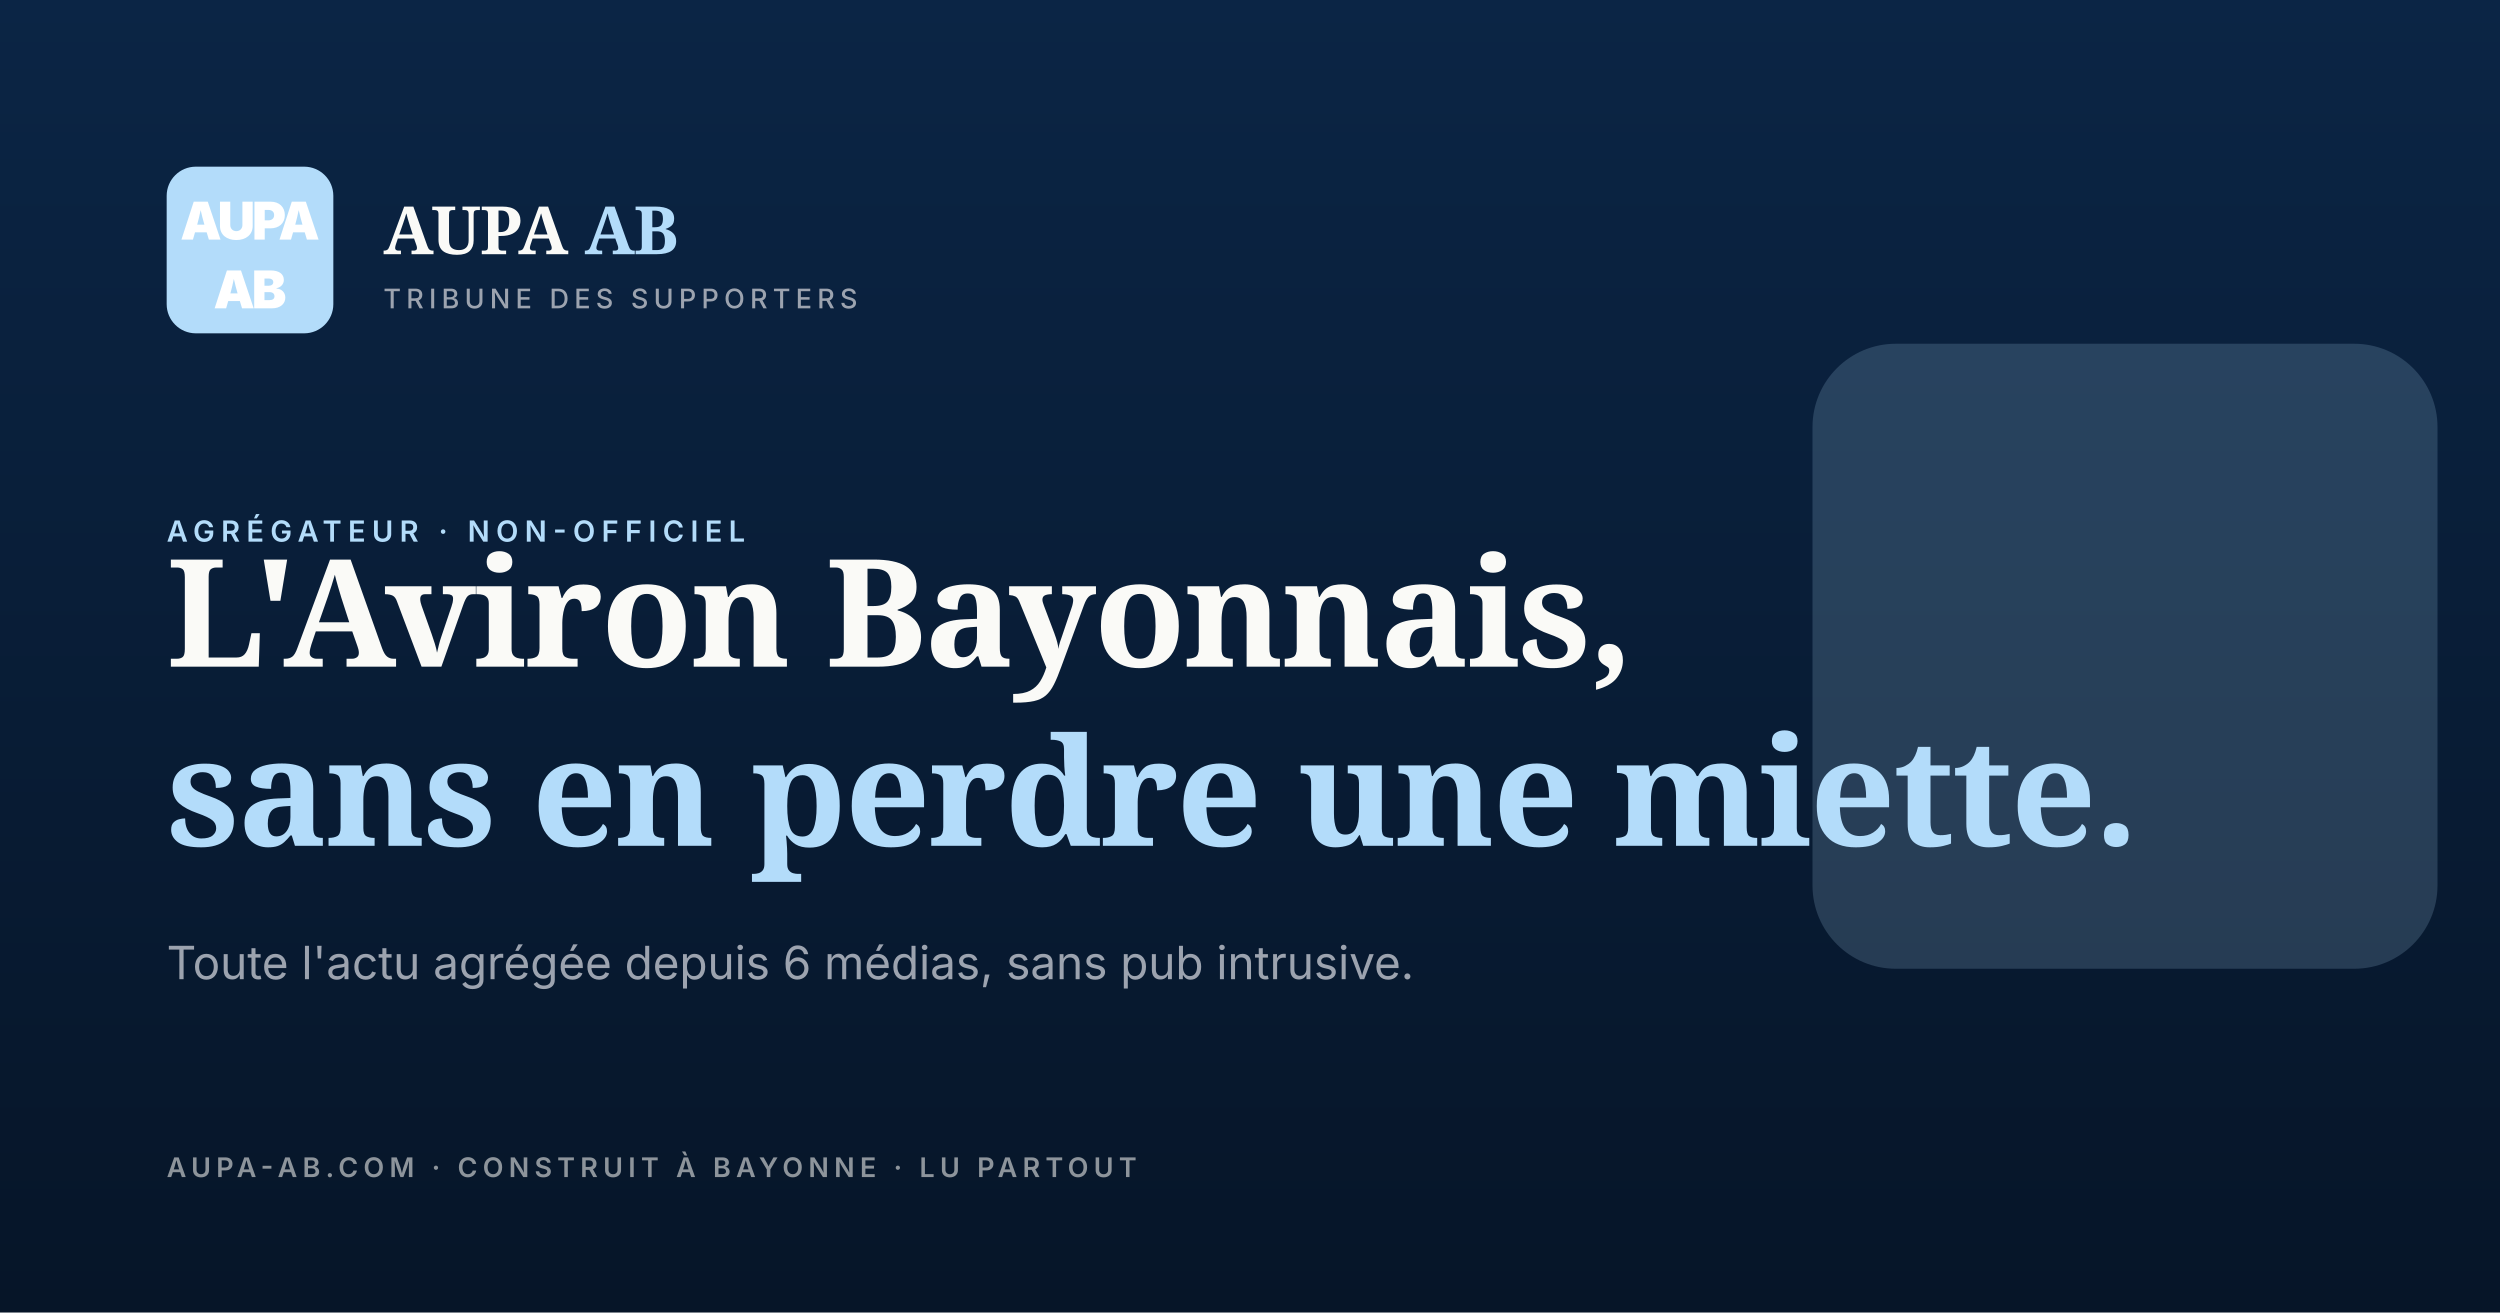
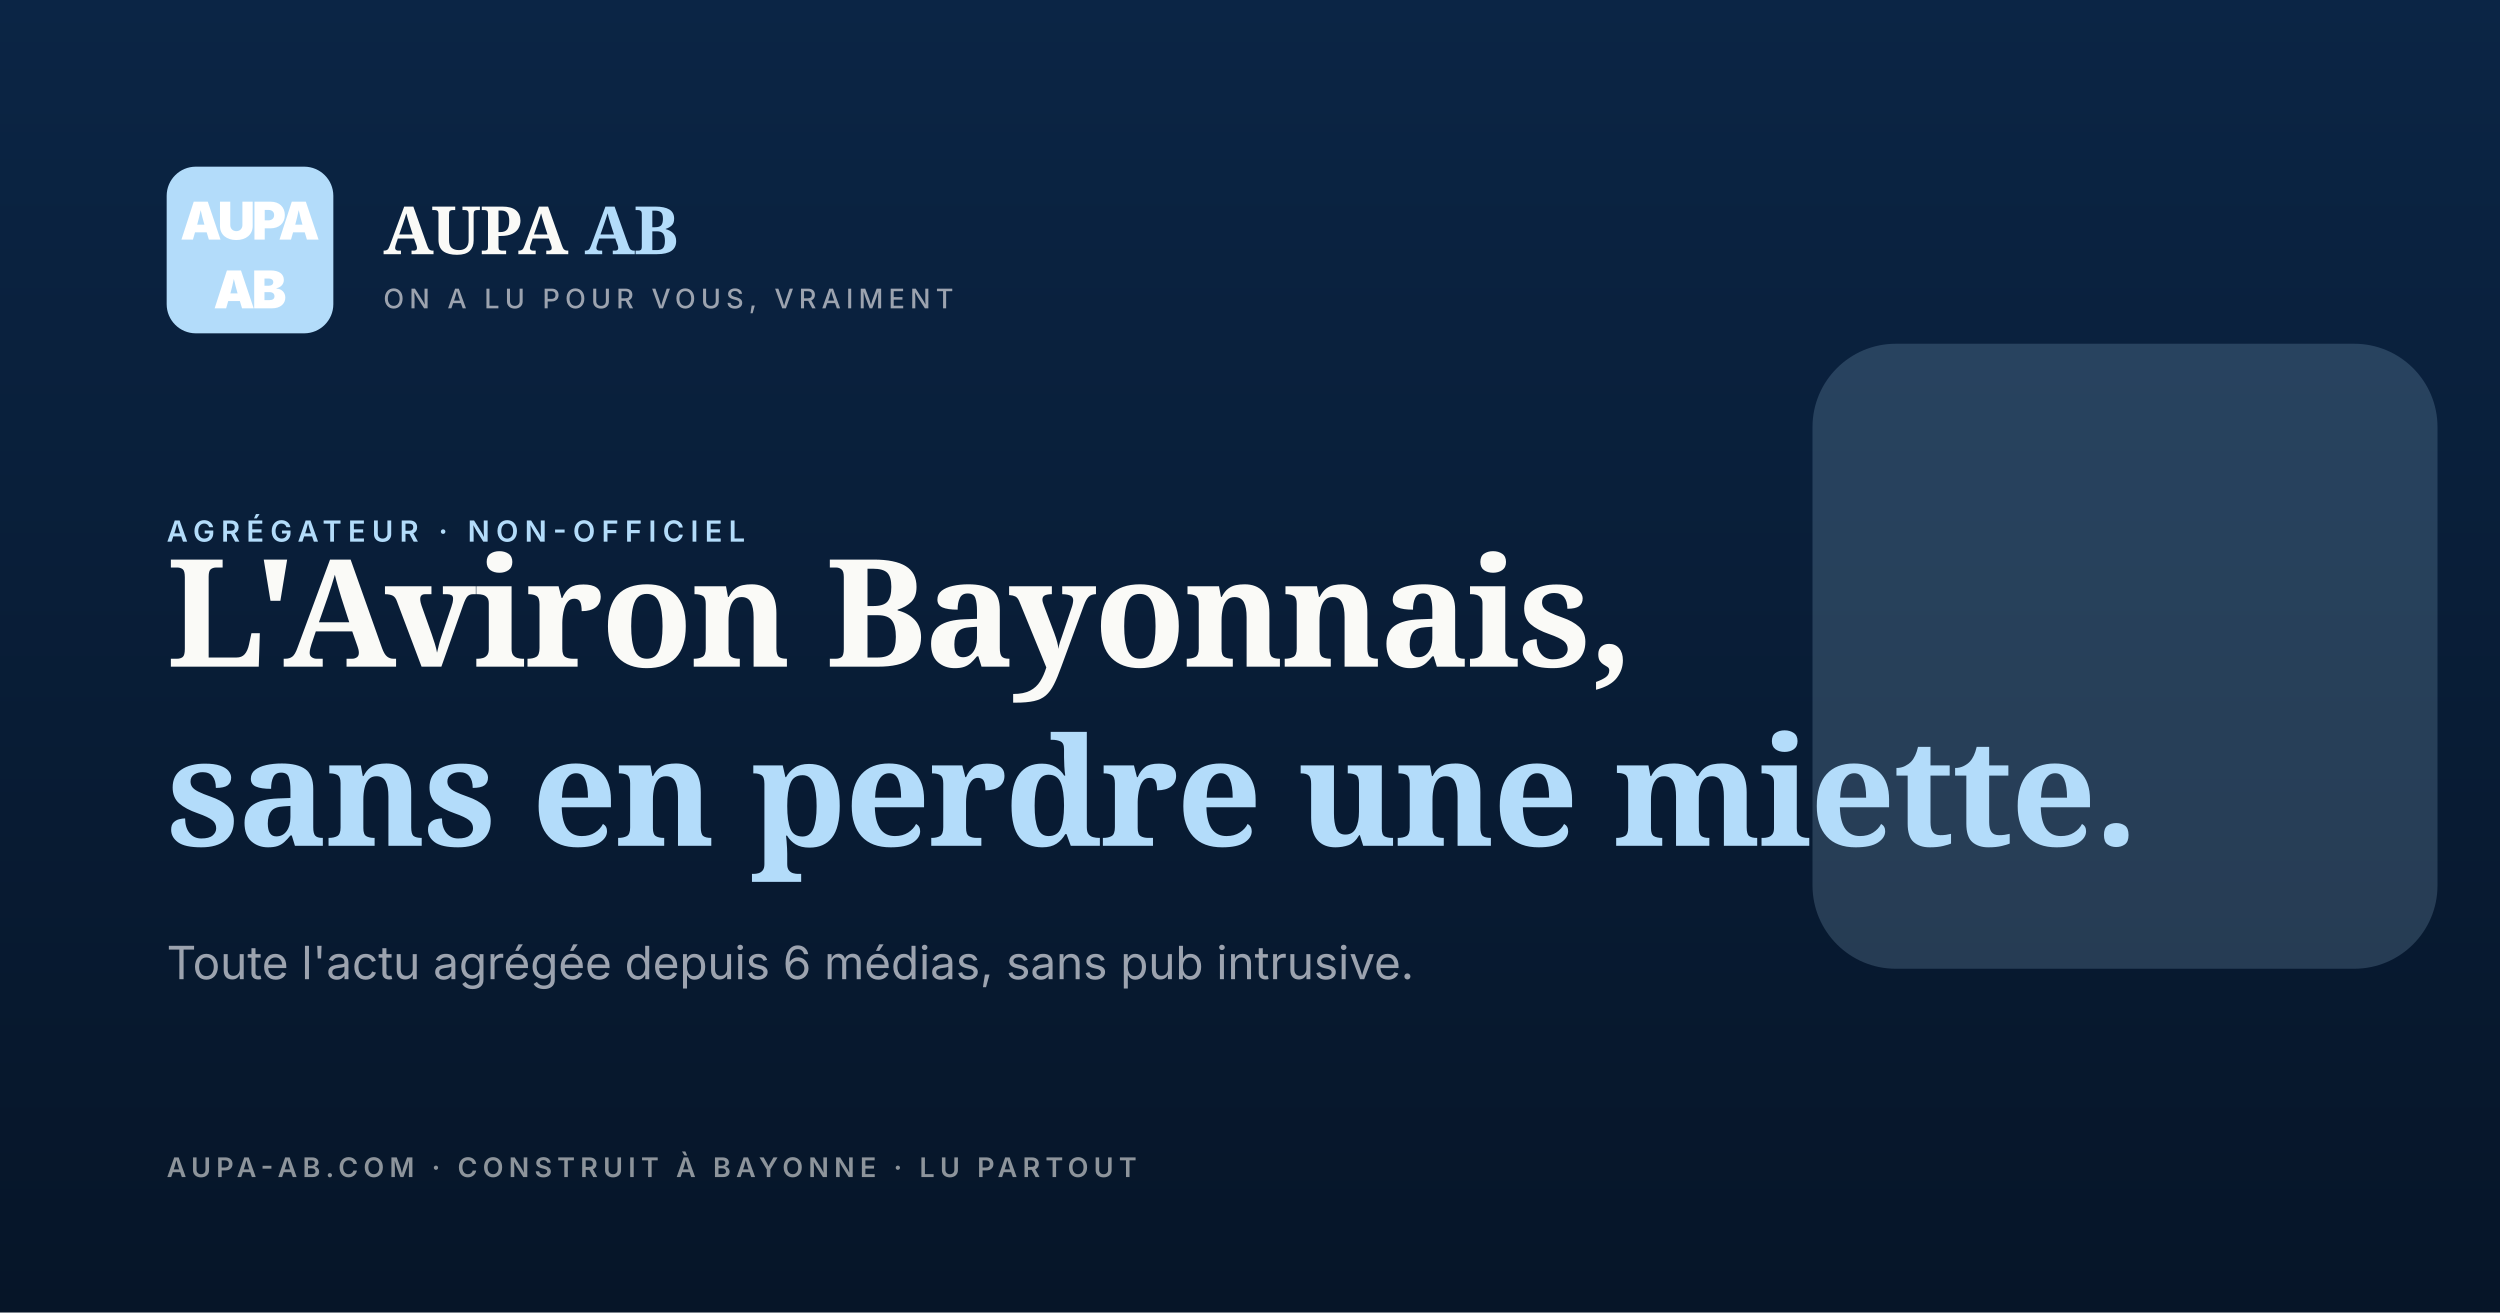
<svg xmlns="http://www.w3.org/2000/svg" viewBox="0 0 1200 630" width="1200" height="630">
  <defs>
    <linearGradient id="bg" x1="0" y1="0" x2="0" y2="1">
      <stop offset="0%" stop-color="#0B2545" />
      <stop offset="100%" stop-color="#061528" />
    </linearGradient>
  </defs>
  <rect width="1200" height="630" fill="url(#bg)" />
  <g transform="translate(870 165)">
    <rect width="300" height="300" rx="40" fill="#B3DCFA" opacity="0.18" />
  </g>
  <g transform="translate(80 80)">
    <rect x="0" y="0" width="80" height="80" rx="14" fill="#B3DCFA" />
    <text x="40" y="35" text-anchor="middle" font-family="-apple-system, BlinkMacSystemFont, 'Segoe UI', 'Arial Black', sans-serif" font-weight="900" font-size="25" fill="white" letter-spacing="-1.5">AUPA</text>
    <text x="40" y="68" text-anchor="middle" font-family="-apple-system, BlinkMacSystemFont, 'Segoe UI', 'Arial Black', sans-serif" font-weight="900" font-size="25" fill="white" letter-spacing="-1.5">AB</text>
    <text x="104" y="42" font-family="'New York', 'Iowan Old Style', Charter, Georgia, serif" font-weight="600" font-size="32" fill="#FAFAF7" letter-spacing="-0.5">
      AUPA <tspan fill="#B3DCFA">AB</tspan>
    </text>
    <text x="104" y="68" font-family="-apple-system, BlinkMacSystemFont, 'Segoe UI', sans-serif" font-weight="500" font-size="13" fill="#9CA3AF" letter-spacing="2.5">
-       TRIBUNE DES SUPPORTERS
+       ON A LU POUR VOUS, VRAIMENT
    </text>
  </g>
  <g transform="translate(80 260)">
    <text font-family="-apple-system, BlinkMacSystemFont, 'Segoe UI', sans-serif" font-weight="600" font-size="14" fill="#B3DCFA" letter-spacing="3">
      AGRÉGATEUR · NON-OFFICIEL
    </text>
    <text y="60" font-family="'New York', 'Iowan Old Style', Charter, Georgia, serif" font-weight="600" font-size="72" fill="#FAFAF7" letter-spacing="-1">
      L'Aviron Bayonnais,
    </text>
    <text y="146" font-family="'New York', 'Iowan Old Style', Charter, Georgia, serif" font-weight="600" font-size="72" fill="#FAFAF7" letter-spacing="-1">
      <tspan fill="#B3DCFA">sans en perdre une miette.</tspan>
    </text>
    <text y="210" font-family="-apple-system, BlinkMacSystemFont, 'Segoe UI', sans-serif" font-weight="400" font-size="22" fill="#9CA3AF">
      Toute l'actu agrégée depuis 6 médias, sans pub intrusive.
    </text>
  </g>
  <g transform="translate(80 565)">
    <text font-family="-apple-system, BlinkMacSystemFont, 'Segoe UI', sans-serif" font-weight="600" font-size="13" fill="rgba(250,250,247,0.55)" letter-spacing="2.5">
      AUPA-AB.COM · CONSTRUIT À BAYONNE · LU PARTOUT
    </text>
  </g>
</svg>
